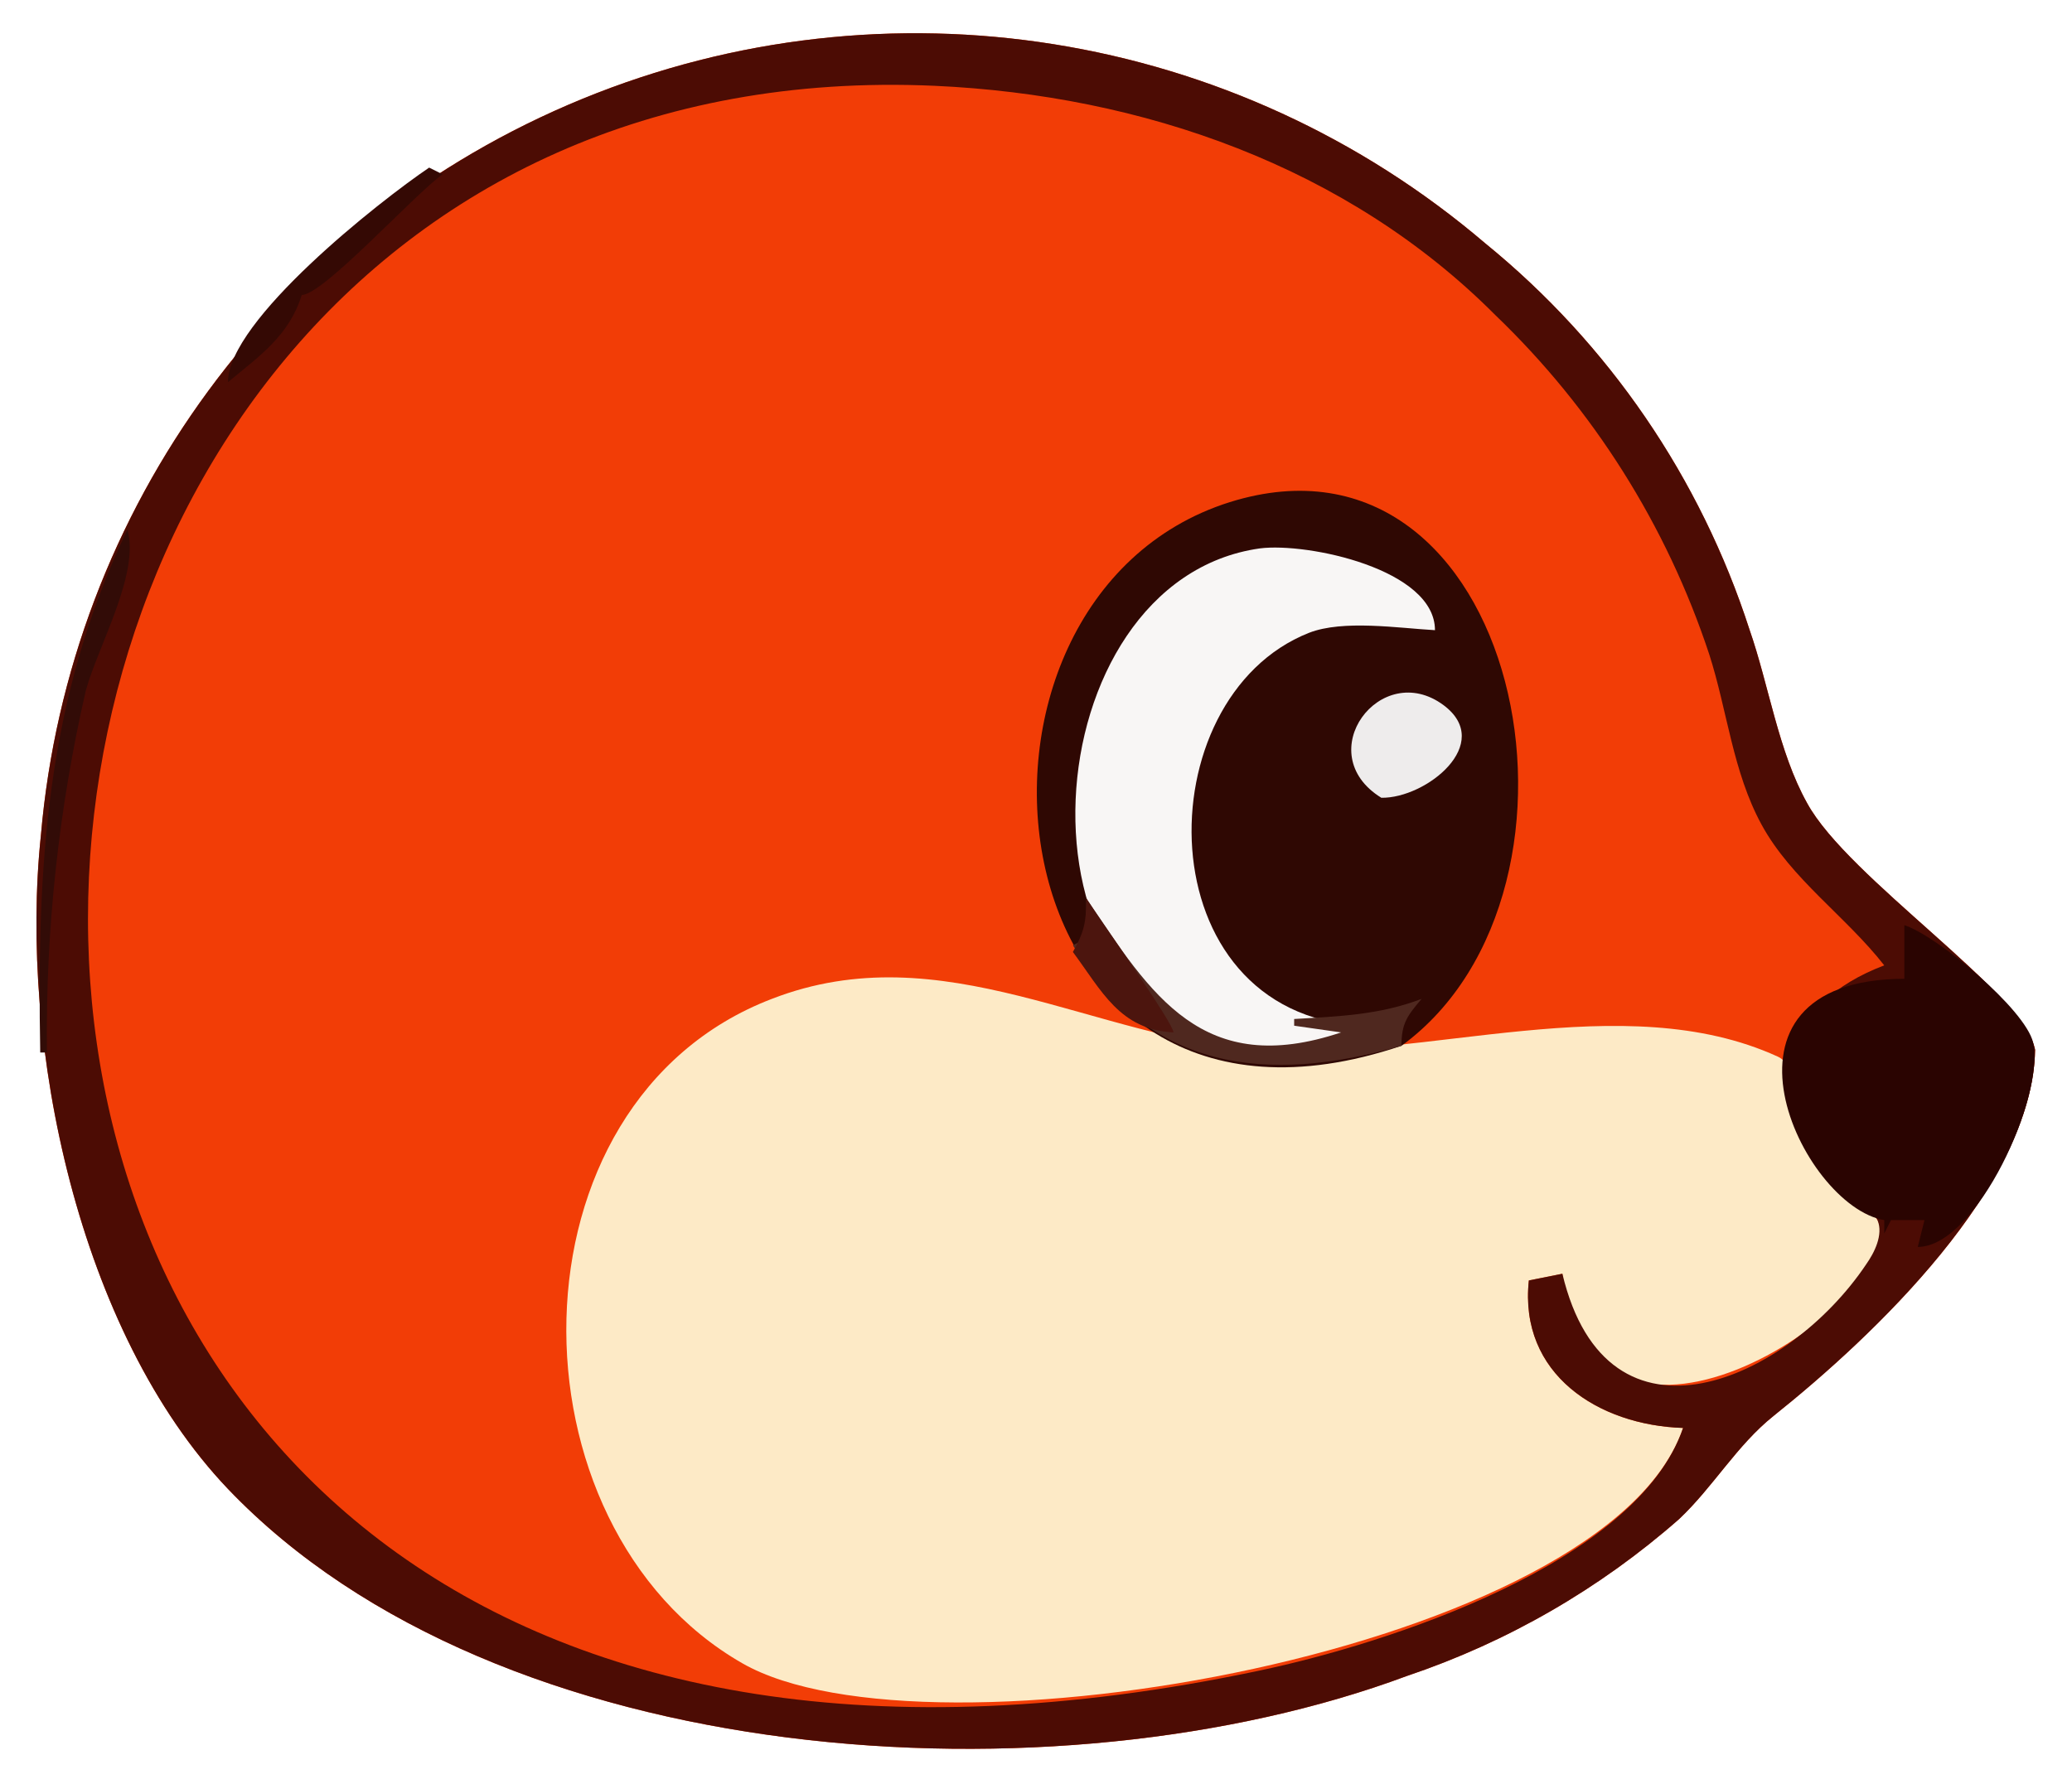
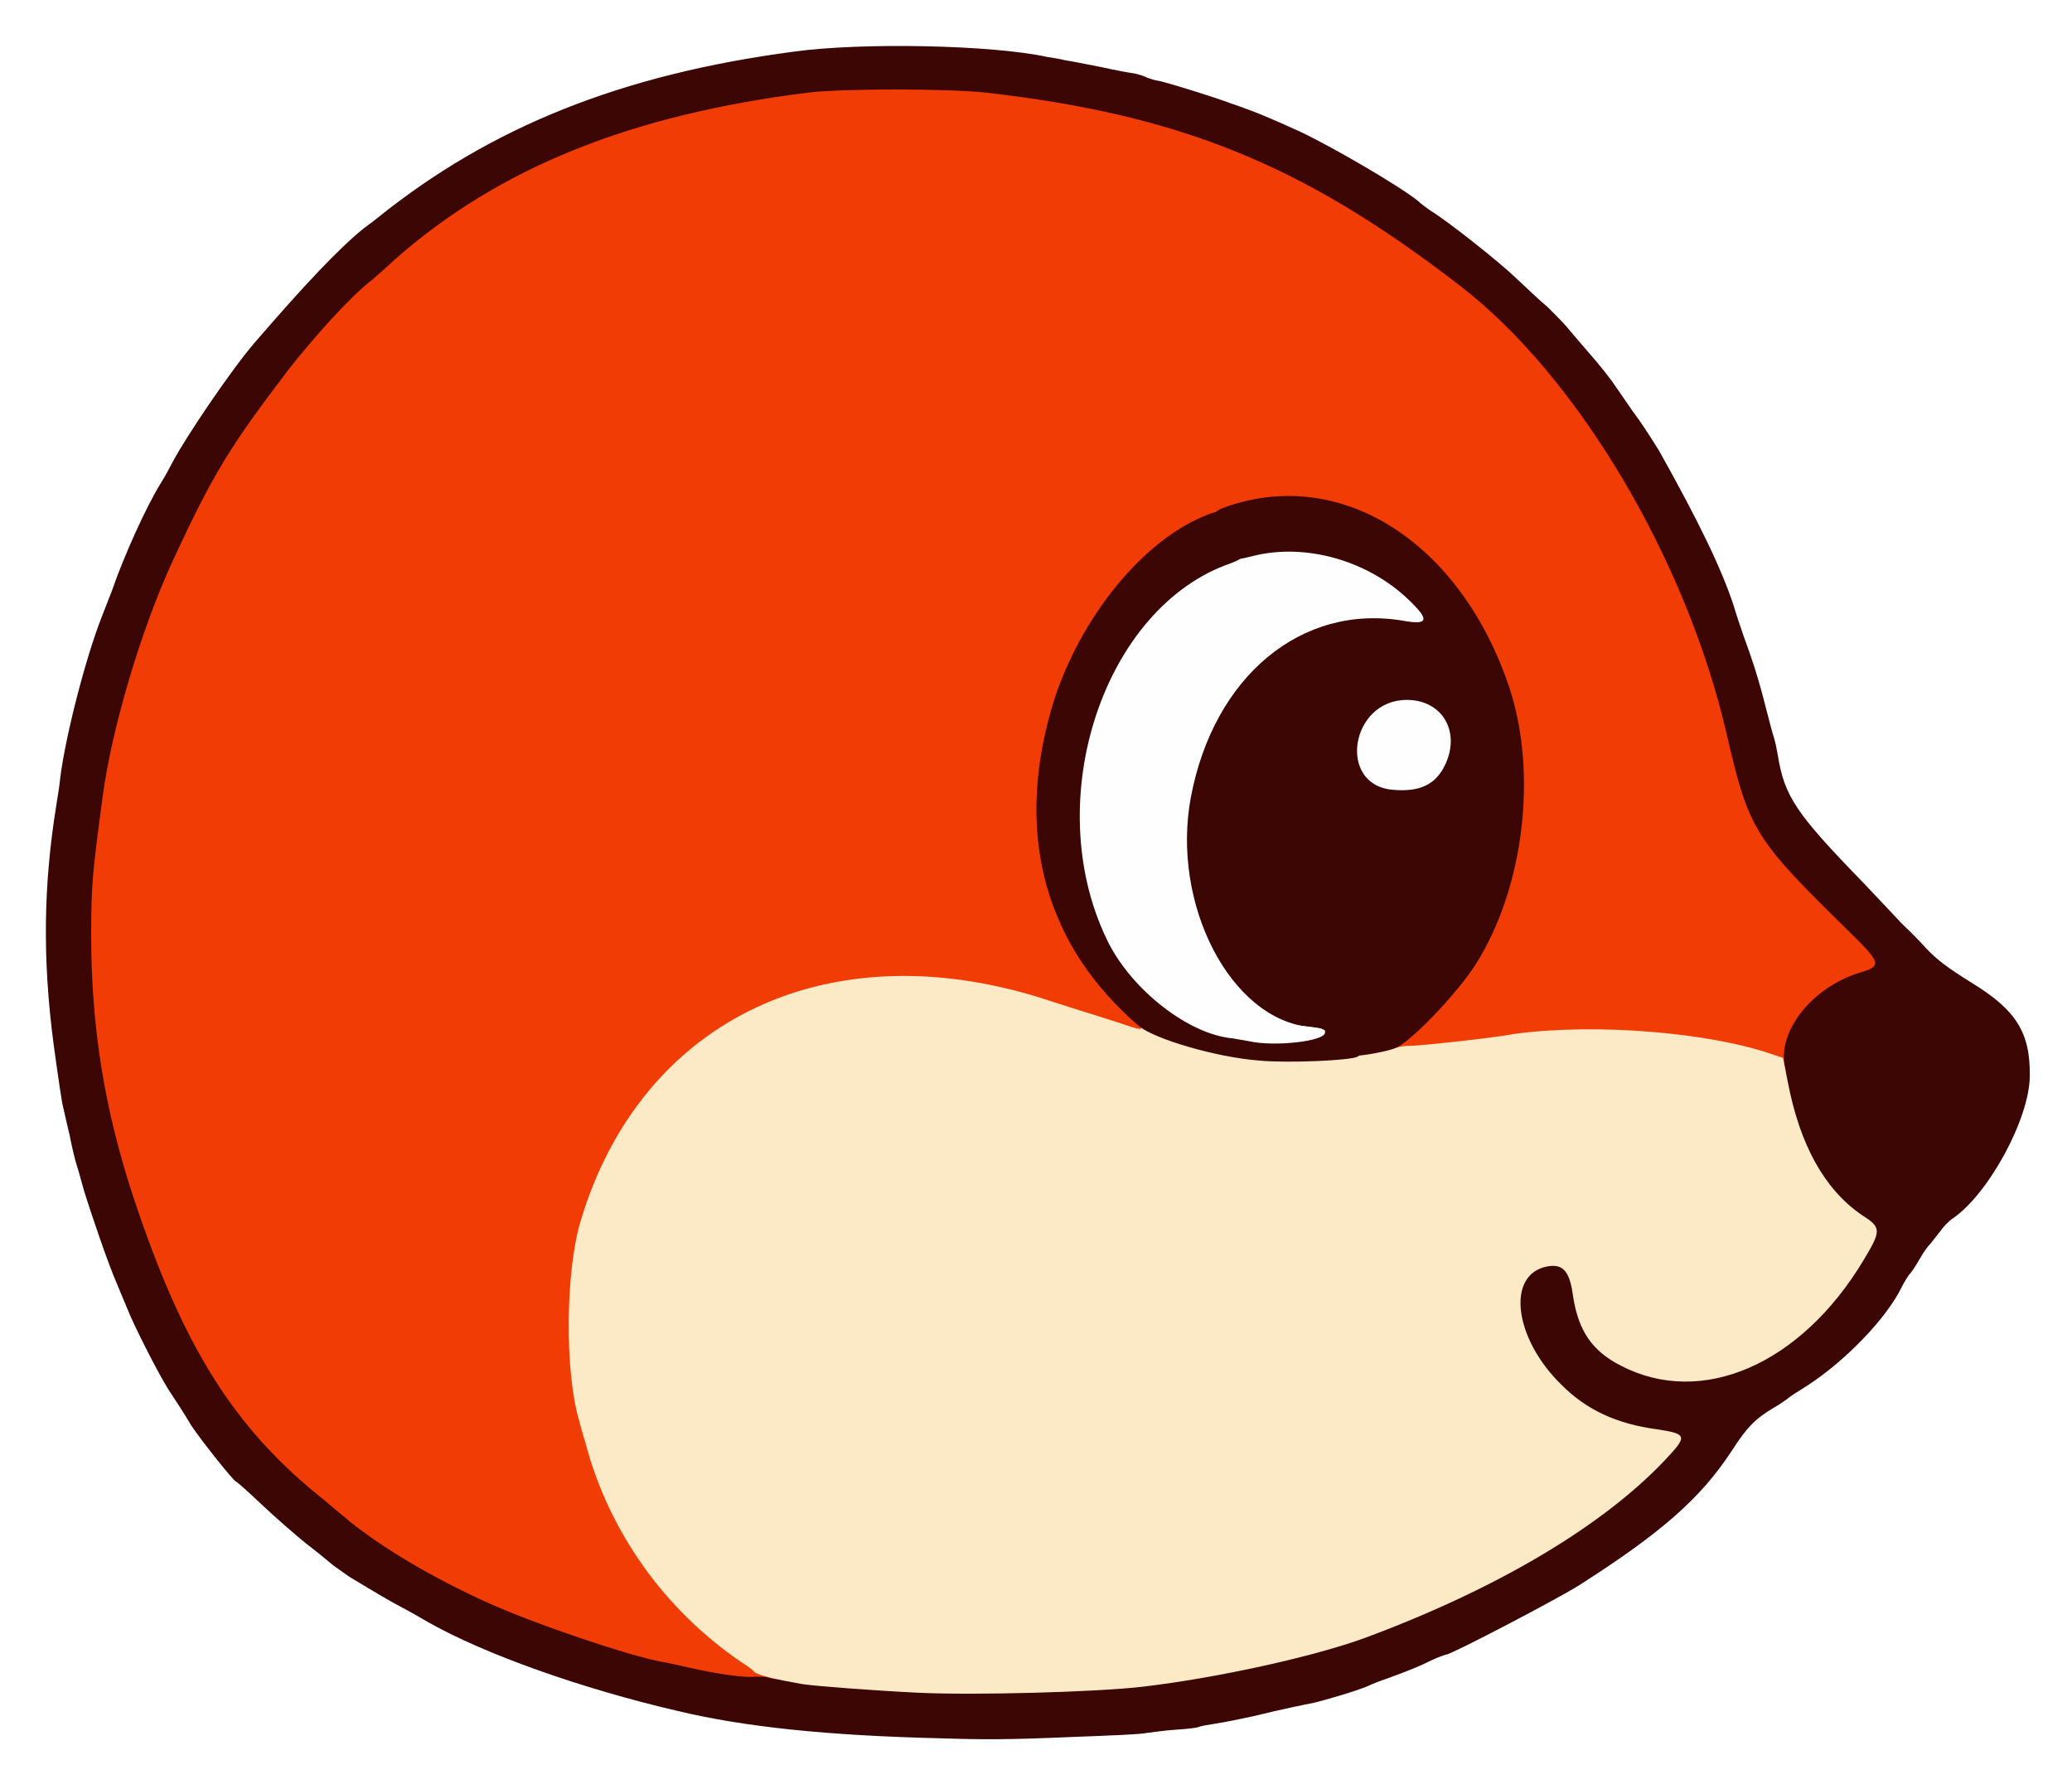
<svg xmlns="http://www.w3.org/2000/svg" viewBox="0 0 309 266" width="309" height="266">
-   <path fill="#f23d06" d="M303.5 156.6c-.4 20.3-24.1 42.7-39 54.6-5.5 4.4-9 10.6-14.1 15.4a119 119 0 0 1-40.6 23.4C157.7 269.4 74.4 264.4 34 222.1c-22.3-23.4-31.2-66.2-27.9-97.5a130.9 130.9 0 0 1 215.4-88.3 123 123 0 0 1 39.4 57.6c2.9 8.3 4.3 18.2 8.6 25.9 6.1 11.2 32.4 28.3 34 36.8" />
-   <path fill="#fdeac6" d="M251 213c-11.2 33.2-112.8 50.9-140.3 35.1-35.6-20.4-35.8-83.7 4.4-99.1 25.5-9.9 48.2 6.1 73.2 7.7 24.2 1.5 53.8-9.6 76.8.9 1.3.6 1.5 1.6 1.9 2.9 2.1 6 2.9 11.2 7.2 16.3 1.2 1.4 5.2 4.1 5.8 5.2 5.6 11.1-42.8 44.4-47 8l-5 1c-1.5 14 10.4 21.6 23 22" />
-   <path fill="#4c0c04" d="M303.5 156.6c-.4 20.3-24.1 42.7-39 54.6-5.5 4.4-9 10.6-14.1 15.4a119 119 0 0 1-40.6 23.4C157.7 269.4 74.4 264.4 34 222.1c-22.3-23.4-31.2-66.2-27.9-97.5a130.9 130.9 0 0 1 215.4-88.3 123 123 0 0 1 39.4 57.6c2.9 8.3 4.3 18.2 8.6 25.9 6.1 11.2 32.4 28.3 34 36.8M251 213c-12.6-.4-24.5-8-23-22l5-1c6.7 28.1 33.7 15.9 45.3-1.4 1.2-1.7 2.6-4.4 1.7-6.6-.7-1.7-5.8-4.8-7.3-6.7-10.7-13.2-6.5-25.7 8.3-31.3-5.7-7.3-13.9-12.9-18.3-21-4.3-7.9-5.1-17-7.8-25.4A124 124 0 0 0 223 47c-22.1-22.2-52.7-32.8-83.6-34.2-170.5-7.6-181.5 285 48.4 236.4 19-4 56.3-16 63.2-36.2" />
-   <path fill="#2f0803" d="M209 156c-62 20.9-71.6-66.6-25.6-81.1 43.2-13.5 57.7 57.7 25.6 81.1" />
-   <path fill="#f8f6f5" d="M203 153a24 24 0 0 1-16.6 3.1c-37.1-4-32.7-69.5 1.5-74.3C195 80.9 214 84.9 214 94c-5.4-.3-13.7-1.6-18.8.4-24.5 9.7-24.5 56.8 7.8 58.6" />
-   <path fill="#2a0401" d="M281 184v-2c-12.4-2.1-28.3-35.9 3-36v-8c4.9 1.6 18 12.5 19.2 17.5 1.8 7.9-8.4 30.5-17.2 30.5l1-4h-5z" />
-   <path fill="#4f281f" d="m200 154-7-1v-1c6.7-.4 12.7-.6 19-3-2.1 2.5-3 3.6-3 7-20.3 5.8-37.6 3.6-49-15l2-1v-6c9.7 14.5 17.4 26.9 38 20" />
-   <path fill="#eeecec" d="M206 119c-10.7-6.6-.1-20.8 9.3-13.8 7.6 5.7-2.6 13.9-9.3 13.8" />
-   <path fill="#320c07" d="M19 79c1.9 6.5-4.4 17.4-6.2 24A229 229 0 0 0 7 157H6c-.5-27.7.8-52.5 13-78" />
-   <path fill="#340904" d="M34 57c0-9.2 22.6-27 30-32l2 1c-4.3 3.1-17.8 18-21 18-1.9 6.1-6.3 9.1-11 13" />
-   <path fill="#4c150e" d="M162 134c1.8 2.8 13 18.6 13 20-8-.4-10.7-6.2-15-12 1.7-3 2-4.5 2-8" />
+   <path class="c-outline" fill="#3b0603" d="M140.5 259.3C123.4 258.9 111 257.6 101 255.2C86.8 251.9 72.4 246.8 63.9 242C62.7 241.3 60.8 240.2 59.8 239.7C58.1 238.8 55.9 237.5 52.1 235.2C51.4 234.7 50.4 234 49.7 233.5C49.1 233 47.3 231.5 45.6 230.2C44 228.9 41 226.3 39 224.4C37 222.5 35.3 221 35.2 221C34.9 221 30.1 215 28.5 212.6C27.7 211.2 26.2 208.9 25.2 207.4C23.6 204.9 19.8 197.4 18.9 195C18.7 194.5 18 192.9 17.4 191.4C16.2 188.7 13.6 181.1 12.5 177.5C12.2 176.5 11.8 174.9 11.5 174C11.2 173.1 10.7 171 10.4 169.4C10 167.7 9.6 166 9.5 165.5C9.2 164.5 8.7 160.8 8 155.8C6.3 142.9 6.5 131.9 8.4 120.1C8.6 118.9 8.9 117 9 115.9C9.8 109.7 12.7 98.4 15.1 92.2C15.6 90.9 16.3 89.1 16.7 88.1C18.4 83.1 21.8 75.6 23.9 72.2C24.6 71.1 25.4 69.6 25.7 69C27.7 65.2 34.4 55.3 37.9 51.2C45.4 42.5 50.5 37.1 54.2 34.1C54.9 33.6 55.8 32.9 56.3 32.5C73.2 18.9 92.7 11.1 118.4 7.7C128.6 6.3 148 6.7 156.2 8.5C156.9 8.6 158.1 8.8 158.9 9C159.7 9.1 162.1 9.6 164.2 10C166.4 10.5 168.7 10.9 169.4 11C170.1 11.2 170.8 11.4 171.1 11.6C171.4 11.7 172.2 12 173 12.1C175 12.6 180.8 14.4 183.5 15.4C187.3 16.7 189.4 17.6 193.8 19.6C198.7 21.9 208.8 27.8 211.5 30C212 30.5 212.9 31.1 213.3 31.4C215.8 32.9 223.5 39 226 41.4C227.6 42.9 229.7 44.9 230.8 45.8C231.8 46.8 233.1 48.1 233.6 48.7C234.2 49.4 235.7 51.2 237.1 52.8C238.5 54.4 240.2 56.5 240.9 57.6C241.7 58.7 243.2 61 244.4 62.6C245.6 64.3 246.9 66.4 247.4 67.2C253.4 77.9 256.7 84.8 258.5 90.2C258.9 91.6 259.6 93.6 260 94.8C261.3 98.3 262.3 101.4 263.3 105.4C263.8 107.4 264.4 109.6 264.6 110.2C264.8 110.9 265 111.9 265.1 112.5C266.1 118.8 267.8 121.3 277.9 131.7C280.2 134.1 282.5 136.6 283 137.1C283.5 137.7 284.4 138.5 284.9 139C285.4 139.5 286.4 140.5 287.1 141.3C288.9 143.2 290.2 144.2 294.2 146.7C300.7 150.7 302.8 154.1 302.7 160.5C302.7 166.8 296.5 178.3 291 181.9C290.6 182.2 289.8 183 289.4 183.6C289 184.1 288.3 185 287.9 185.5C287.4 186 286.8 186.9 286.4 187.6C286 188.3 285.4 189.3 285 189.8C284.6 190.2 284 191.2 283.6 192C281.3 196.7 275.2 203 269.5 206.7C268.2 207.5 266.8 208.4 266.5 208.7C266.1 209 265.2 209.6 264.5 210C261.8 211.6 260.5 212.9 258.2 216.5C253.6 223.5 247.8 228.6 235.6 236.4C232.5 238.4 216.4 246.8 215.7 246.8C215.6 246.8 214.7 247.1 213.6 247.6C211.8 248.5 210.1 249.2 206.8 250.4C205.9 250.7 204.6 251.2 204 251.5C202.4 252.2 197.3 253.7 195.9 254C194.4 254.3 191.4 254.9 186.9 256C185.1 256.4 182.6 256.9 181.3 257.1C180 257.3 178.9 257.5 178.8 257.6C178.6 257.7 177.2 257.9 175.5 258C173.8 258.1 171.8 258.4 171 258.5C170.2 258.7 165.2 258.9 159.8 259.1C150.6 259.5 146.7 259.5 140.5 259.3Z" />
+   <path class="c-fur" fill="#f23c06" d="M114.5 250.2C114 250.1 113.2 250.1 112.6 250.1C111.2 250.3 106.9 249.7 103 248.8C101.3 248.4 99.4 248 98.8 247.9C94.1 247.1 79.9 242.3 72.8 239.1C64.4 235.3 57.4 231.1 52.2 227C51.8 226.6 50 225.2 48.4 223.8C34.9 213.1 27.3 200.9 19.9 178.6C15.6 165.6 13.6 153.2 13.6 139.6C13.6 131.9 13.8 130.1 15.3 118.9C16.6 108.9 21 94 25.7 83.8C31.8 70.6 34.3 66.6 42.9 55.3C46.7 50.4 52.3 44.2 55.3 41.9C55.8 41.5 57.5 40 59 38.6C74.5 25 94.1 17.1 120.6 13.8C125.9 13.2 141.1 13.2 146.9 13.8C175.9 17.1 194.3 24.5 217.7 42.6C235.3 56.1 251.5 83.5 257.5 109.5C260.8 123.8 261.6 125.1 275.7 138.9C280.6 143.7 280.7 144.1 277.3 145.1C270.2 147.3 265 153.9 266.2 159.2C266.6 160.9 266 161.1 263.1 160C254.7 156.9 237.8 155.7 226 157.2C225 157.4 222.9 157.7 221.4 157.9C211.4 159.2 208.7 159.2 207.5 158C206.5 157.1 206.6 156.9 207.8 156.5C210 155.8 217.1 148.5 220.1 143.8C227.3 132.4 229.3 115.3 225.1 102.6C217.8 80.7 199.7 69.3 182.3 75.8C178.7 77.2 178.9 83.5 182.6 83.5C183.7 83.5 182.6 84.5 180.1 85.9C171.6 90.4 164.8 100.6 162.5 112C160.7 121 161.3 126.5 165.4 139.9C166.3 142.8 167 145.4 167 145.6C167 146.1 169.3 148.6 171 149.9C176.2 153.9 172.5 157.9 165.9 155.4C164.5 155 162 154.1 160.4 153.6C158.7 153.1 156.6 152.4 155.6 152.1C124.9 141.8 98.1 154.3 89.6 182.9C87.3 190.4 87.2 204.1 89.4 211.2C89.5 211.9 90 213.3 90.3 214.5C93.4 226.2 100.6 236.8 110 243.7C111.7 245 113.6 246.3 114.2 246.8C115.4 247.7 116 248.6 116 249.7C116 250.6 115.9 250.6 114.5 250.2Z" />
+   <path class="c-belly" fill="#fceac6" d="M137 252.5C130.7 252.2 121.4 251.5 119.6 251.2C115.6 250.5 113.1 249.9 112.5 249.4C112.2 249 111.3 248.4 110.5 247.9C99.1 240.1 90.8 228.5 87.3 215.2C87 214.1 86.5 212.6 86.4 212C84.2 204.8 84.3 189.7 86.6 182.1C95.7 151.7 124.2 138.4 156.9 149.4C157.8 149.7 160 150.4 161.6 150.9C163.3 151.4 165.7 152.2 167 152.6C170.7 153.9 171 153.8 168.8 152C166.6 150.2 163.3 146.5 163.7 146.3C164 146.1 164 145.8 163.7 144.9C162.9 142.7 164.1 142.8 168 145.2C171 146.9 173.6 148.2 176 149C176.8 149.3 178.6 150 180 150.6C181.8 151.4 183 151.8 184.5 152C185.7 152.1 187 152.4 187.5 152.5C188 152.6 189.4 152.8 190.6 152.8C192.4 152.8 194.6 153 196.9 153.4C197.3 153.5 197.6 153.7 197.7 153.9C198.5 156.4 199.6 157.5 201.5 157.5C202.9 157.6 207.1 156.8 208.2 156.3C208.7 156.1 209.6 156 210.2 156C211.4 156 216.3 155.5 221.2 154.9C222.8 154.7 225 154.4 226 154.2C238.1 152.6 255 154 264.4 157.3L265.9 157.8L266.6 161.3C268.4 170.8 272.1 177.4 277.6 181.2C280.6 183.1 280.6 183.5 277.9 188C268.6 203.5 253.8 210 241.7 203.7C237.4 201.5 235.4 198.5 234.6 193.4C234.1 189.6 233.1 188.5 230.8 188.9C224.6 190 225.7 199.6 232.9 206.6C236.6 210.3 241.1 212.4 247.1 213.2C251.7 213.9 251.7 214.2 248.2 217.9C238.8 227.8 223 237.1 203.6 244.3C196 247.1 181.5 250.3 170.4 251.6C163.6 252.4 145.4 252.9 137 252.5Z" />
+   <path class="c-eye" fill="#fefefe" d="M187.1 155.5C186.6 155.4 185.3 155.1 184.4 155C181.7 154.6 181.3 154.5 178.7 153.4C177.4 152.8 175.6 152 174.7 151.7C172.4 151 169 149.3 166.4 147.7L164.1 146.3L162.3 140.3C157 122.6 157.3 112.4 163.5 99.8C168 90.7 178.3 80.9 181.3 82.9C182.4 83.7 183.9 83.7 186.6 83C194.9 80.8 204.9 83.8 211.1 90.5C213.1 92.6 212.6 93.2 209.3 92.6C194.1 90 181 100.9 177.6 118.9C174.6 134.8 183.5 152.1 195.4 153.2C198.3 153.4 198.6 154.4 195.8 155.1C193.9 155.6 188.7 155.8 187.1 155.5ZM207.6 117.8C199.4 117 201.4 104.4 209.8 104.4C215 104.4 217.8 109 215.6 113.9C214.2 117 211.8 118.2 207.6 117.8Z" />
+   <path class="c-outline" fill="#3b0603" d="M187.8 158.2C181.3 157.7 172.3 155 169.9 153.1C156 141.2 151.4 124.9 156.7 106.1C160.3 93.3 169.7 81.2 179.3 77.1C181.9 76 182.1 76.1 181.1 77.9C180.1 80 181 82.4 183 82.5C183.3 82.5 183.8 82.6 184 82.6C184.2 82.6 184.6 82.7 184.8 82.7C185.8 82.8 185.2 83.4 183.6 84C164.6 90.5 155.1 119.3 165 140C168.3 147.1 176.5 153.8 183.1 154.8C184.1 154.9 185.5 155.2 186.2 155.3C190.1 156.2 197.7 155.3 197.6 154C197.6 153.7 197.7 153.5 197.9 153.6C198.1 153.7 198.4 153.8 198.5 153.8C198.6 153.8 198.8 154.2 199.1 154.7C199.6 155.8 200.2 156.4 201.5 156.6C202.4 156.8 203 157.3 202.5 157.6C201.5 158.2 192 158.6 187.8 158.2Z" />
</svg>
